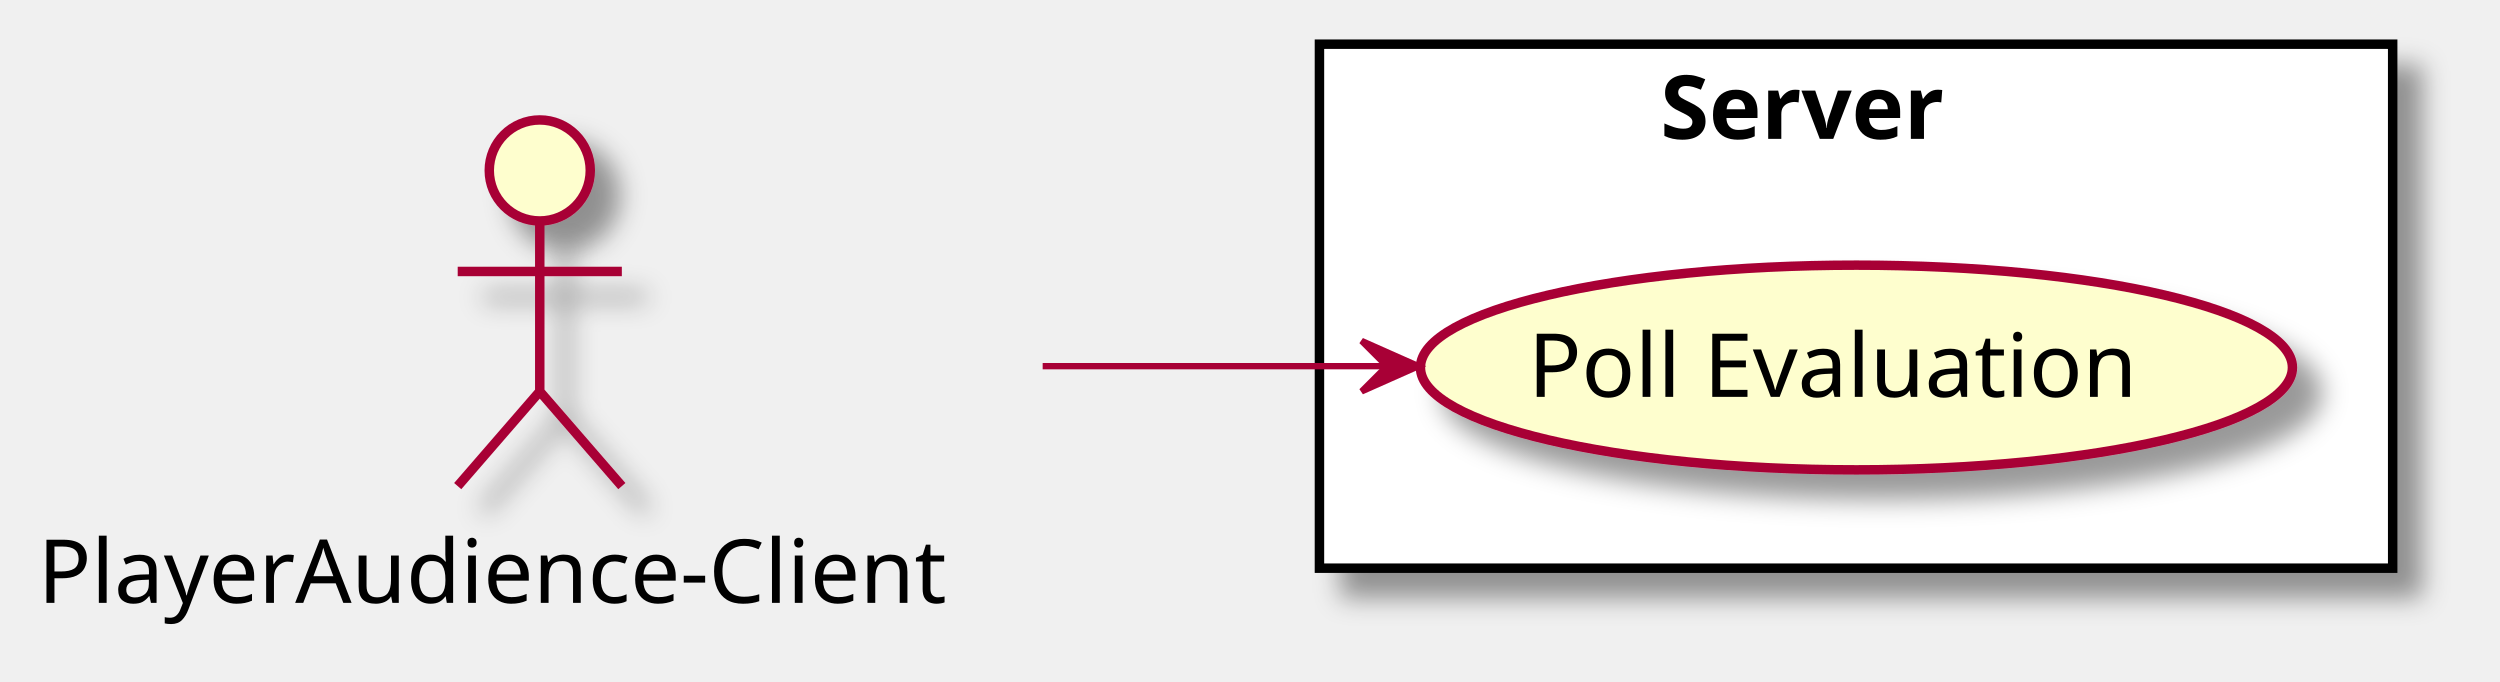
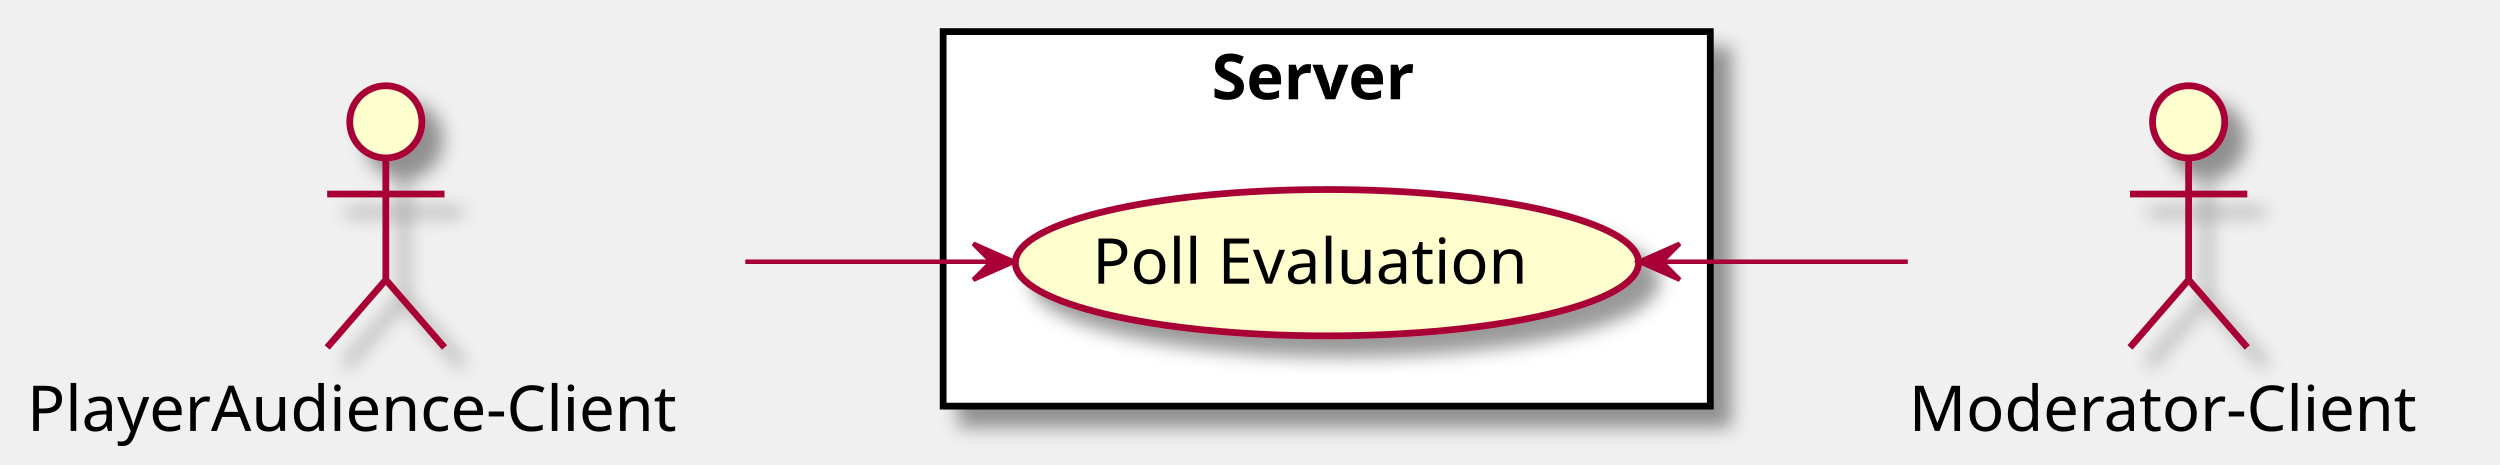
- <svg xmlns="http://www.w3.org/2000/svg" contentScriptType="application/ecmascript" contentStyleType="text/css" height="108px" preserveAspectRatio="none" style="width:396px;height:108px;" version="1.1" viewBox="0 0 396 108" width="396px" zoomAndPan="magnify">
+ <svg xmlns="http://www.w3.org/2000/svg" contentScriptType="application/ecmascript" contentStyleType="text/css" height="103px" preserveAspectRatio="none" style="width:554px;height:103px;" version="1.1" viewBox="0 0 554 103" width="554px" zoomAndPan="magnify">
  <defs>
-     <filter height="300%" id="f1ihd2p2g1gpha" width="300%" x="-1" y="-1">
+     <filter height="300%" id="f1wuk9ojqxesti" width="300%" x="-1" y="-1">
      <feGaussianBlur result="blurOut" stdDeviation="2.0" />
      <feColorMatrix in="blurOut" result="blurOut2" type="matrix" values="0 0 0 0 0 0 0 0 0 0 0 0 0 0 0 0 0 0 .4 0" />
      <feOffset dx="4.0" dy="4.0" in="blurOut2" result="blurOut3" />
      <feBlend in="SourceGraphic" in2="blurOut3" mode="normal" />
    </filter>
  </defs>
  <g>
-     <rect fill="#FFFFFF" filter="url(#f1ihd2p2g1gpha)" height="83" style="stroke: #000000; stroke-width: 1.5;" width="170" x="209" y="7" />
-     <text fill="#000000" font-family="sans-serif" font-size="14" font-weight="bold" lengthAdjust="spacingAndGlyphs" textLength="60" x="263" y="21.995">Server</text>
-     <ellipse cx="294.06" cy="58.212" fill="#FEFECE" filter="url(#f1ihd2p2g1gpha)" rx="69.06" ry="16.212" style="stroke: #A80036; stroke-width: 1.5;" />
+     <rect fill="#FFFFFF" filter="url(#f1wuk9ojqxesti)" height="83" style="stroke: #000000; stroke-width: 1.5;" width="170" x="209" y="7" />
+     <text fill="#000000" font-family="sans-serif" font-size="14" font-weight="bold" lengthAdjust="spacingAndGlyphs" textLength="51" x="268.5" y="21.995">Server</text>
+     <ellipse cx="294.06" cy="58.212" fill="#FEFECE" filter="url(#f1wuk9ojqxesti)" rx="69.06" ry="16.212" style="stroke: #A80036; stroke-width: 1.5;" />
    <text fill="#000000" font-family="sans-serif" font-size="14" lengthAdjust="spacingAndGlyphs" textLength="104" x="242.06" y="62.86">Poll Evaluation</text>
-     <ellipse cx="85.5" cy="27" fill="#FEFECE" filter="url(#f1ihd2p2g1gpha)" rx="8" ry="8" style="stroke: #A80036; stroke-width: 1.5;" />
-     <path d="M85.5,35 L85.5,62 M72.5,43 L98.5,43 M85.5,62 L72.5,77 M85.5,62 L98.5,77 " fill="none" filter="url(#f1ihd2p2g1gpha)" style="stroke: #A80036; stroke-width: 1.5;" />
+     <ellipse cx="85.5" cy="27" fill="#FEFECE" filter="url(#f1wuk9ojqxesti)" rx="8" ry="8" style="stroke: #A80036; stroke-width: 1.5;" />
+     <path d="M85.5,35 L85.5,62 M72.5,43 L98.5,43 M85.5,62 L72.5,77 M85.5,62 L98.5,77 " fill="none" filter="url(#f1wuk9ojqxesti)" style="stroke: #A80036; stroke-width: 1.5;" />
    <text fill="#000000" font-family="sans-serif" font-size="14" lengthAdjust="spacingAndGlyphs" textLength="159" x="6" y="95.495">PlayerAudience-Client</text>
+     <ellipse cx="485" cy="27" fill="#FEFECE" filter="url(#f1wuk9ojqxesti)" rx="8" ry="8" style="stroke: #A80036; stroke-width: 1.5;" />
+     <path d="M485,35 L485,62 M472,43 L498,43 M485,62 L472,77 M485,62 L498,77 " fill="none" filter="url(#f1wuk9ojqxesti)" style="stroke: #A80036; stroke-width: 1.5;" />
+     <text fill="#000000" font-family="sans-serif" font-size="14" lengthAdjust="spacingAndGlyphs" textLength="124" x="423" y="95.495">Moderator-Client</text>
    <path d="M165.158,58 C182.924,58 201.722,58 219.277,58 " fill="none" id="AUDC-to-PE" style="stroke: #A80036; stroke-width: 1.0;" />
    <polygon fill="#A80036" points="224.682,58,215.682,54,219.682,58,215.682,62,224.682,58" style="stroke: #A80036; stroke-width: 1.0;" />
+     <path d="M368.283,58 C386.295,58 405.391,58 422.768,58 " fill="none" id="PE-backto-MODC" style="stroke: #A80036; stroke-width: 1.0;" />
+     <polygon fill="#A80036" points="363.233,58,372.233,62,368.233,58,372.233,54,363.233,58" style="stroke: #A80036; stroke-width: 1.0;" />
  </g>
</svg>
